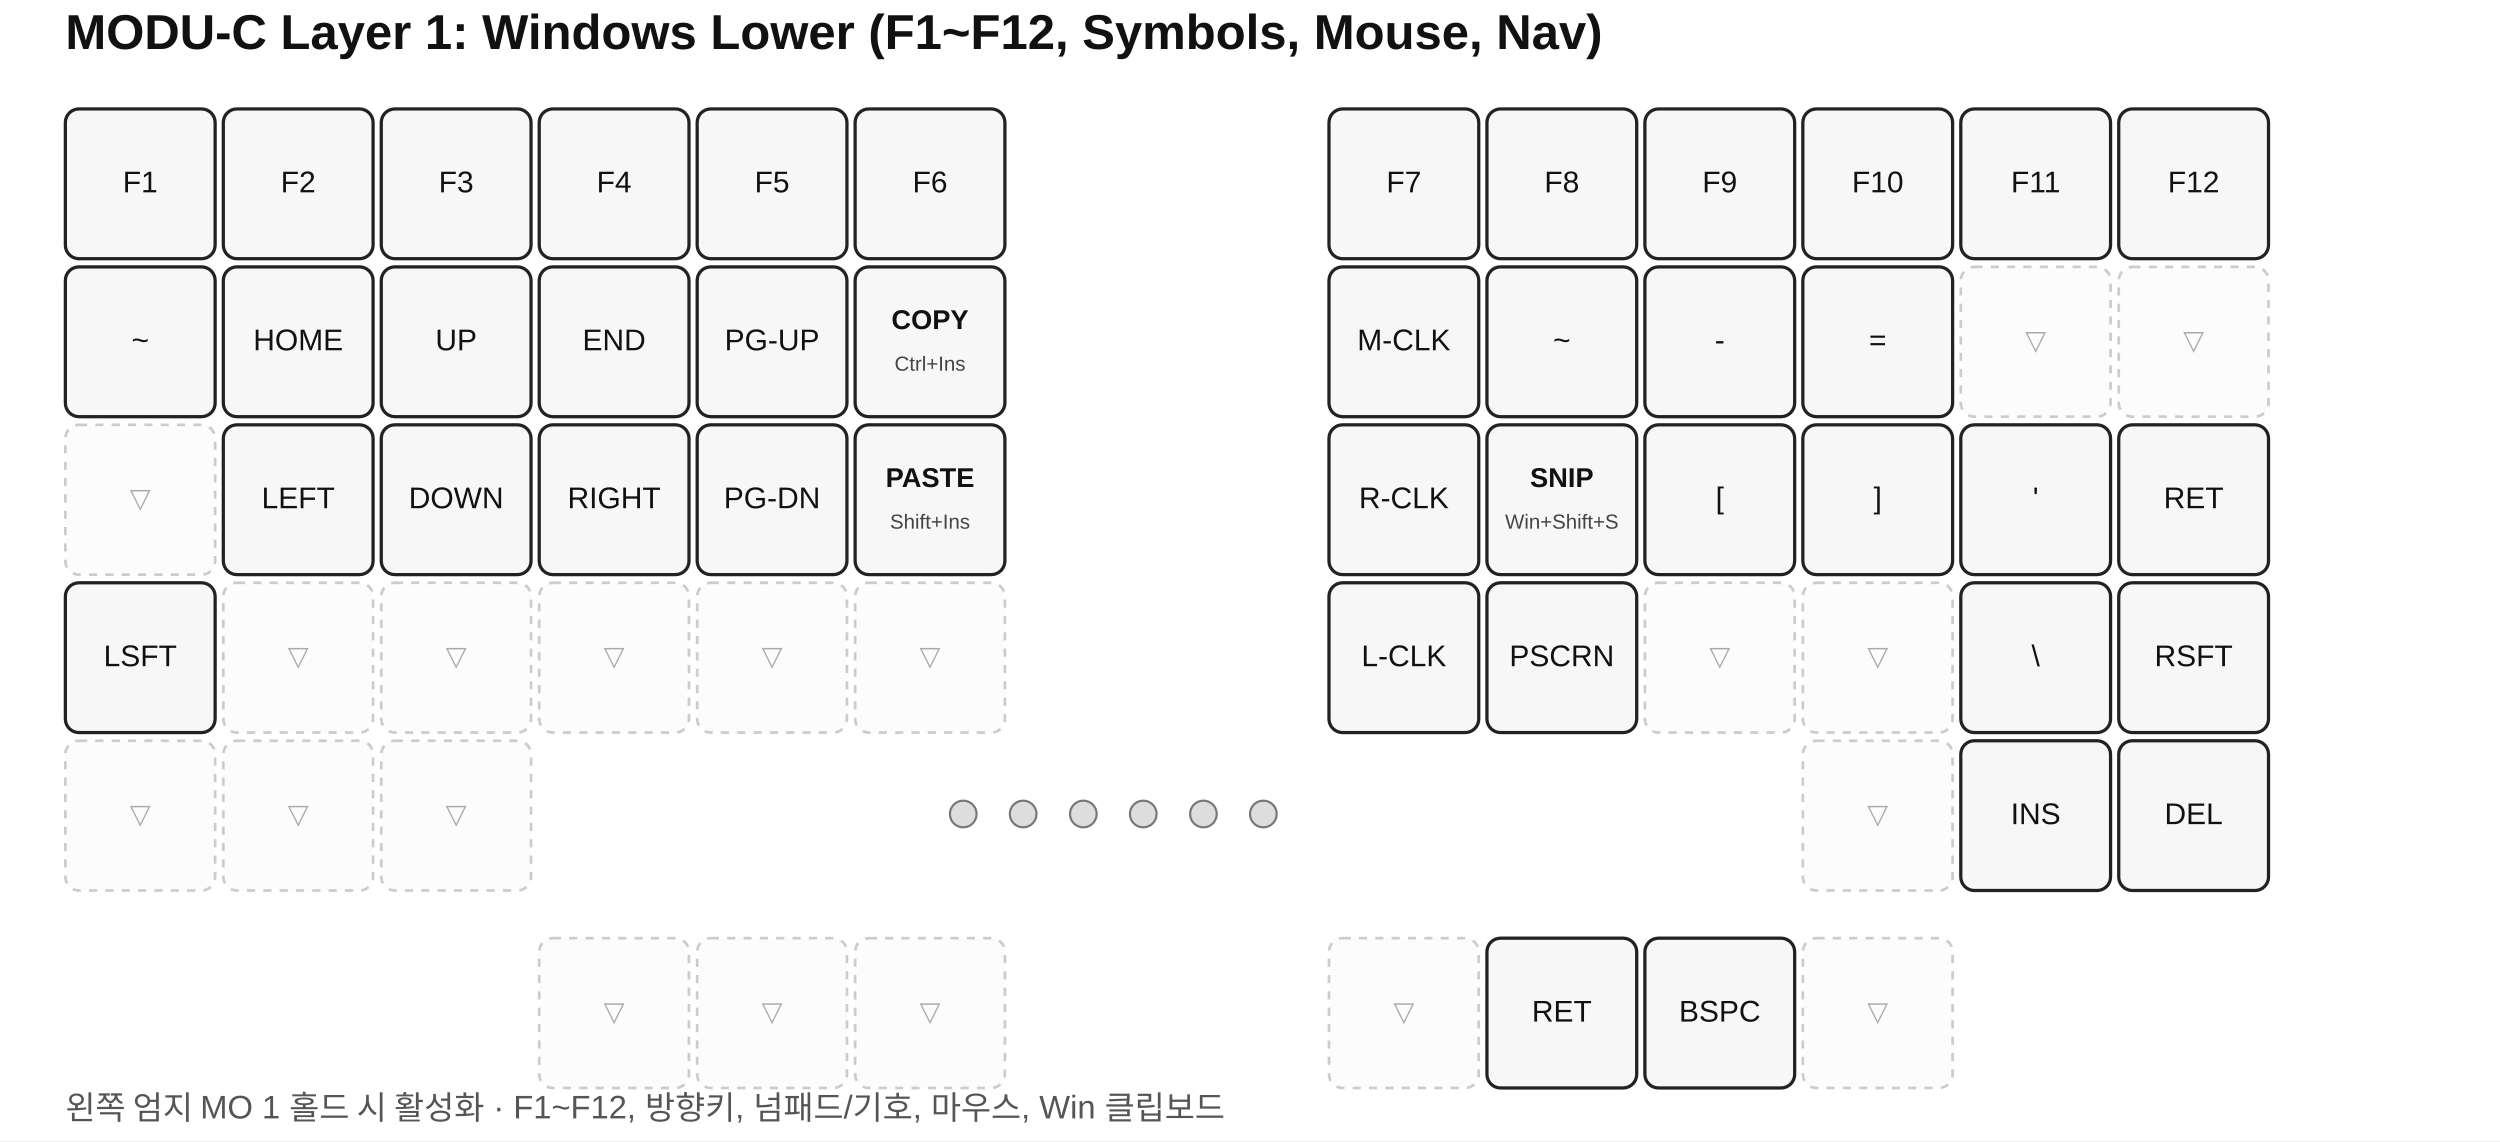
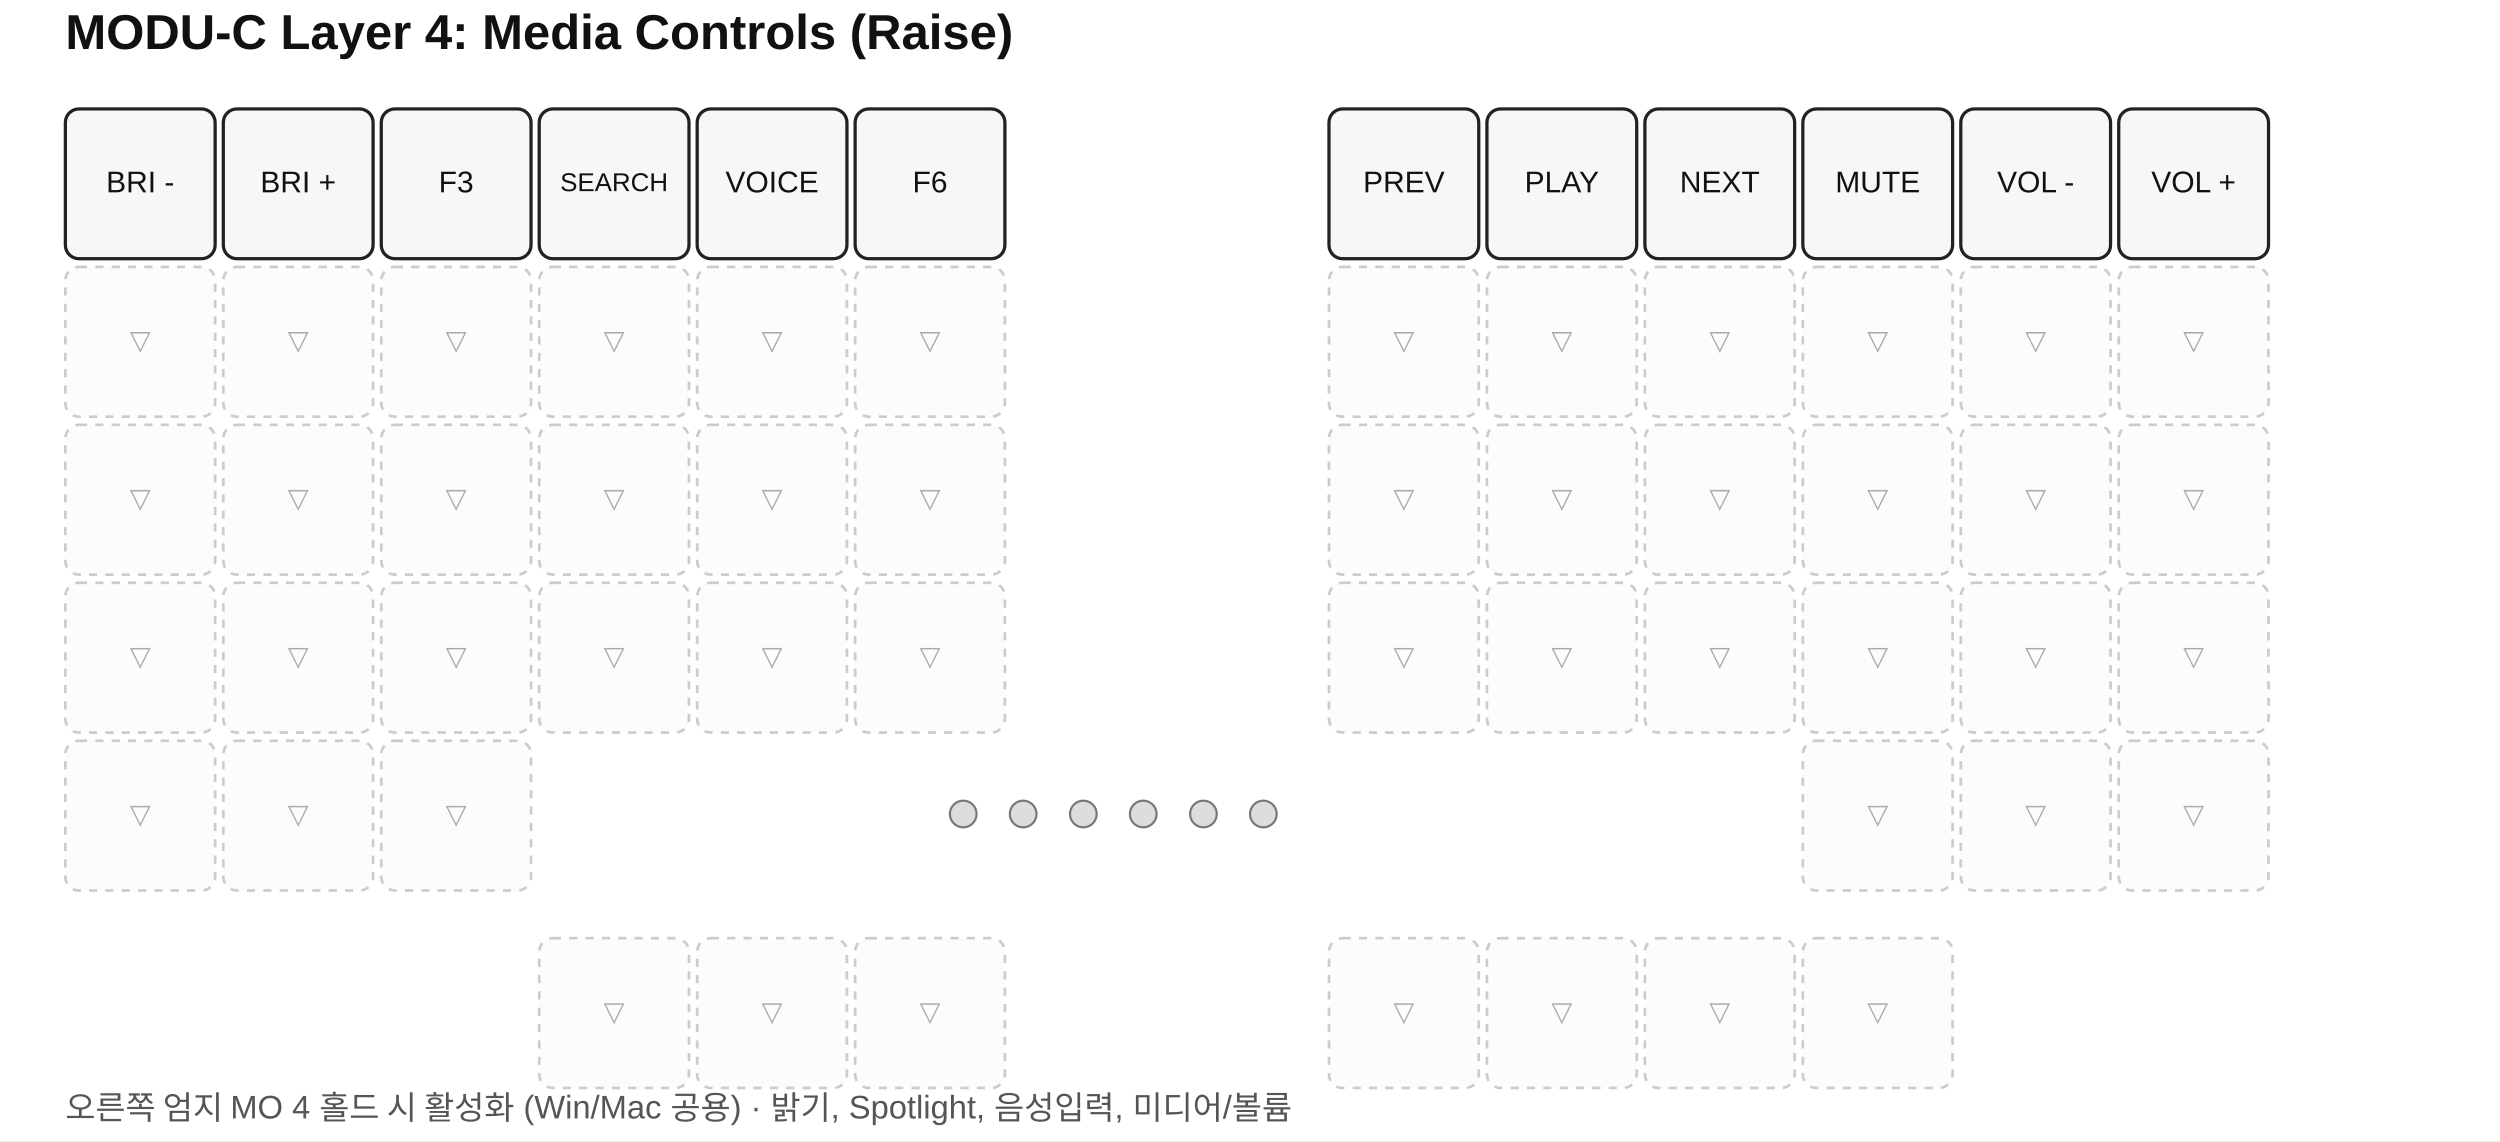
<svg xmlns="http://www.w3.org/2000/svg" width="918" height="419" viewBox="0 0 918 419">
  <rect width="100%" height="100%" fill="white" />
  <style>
text{font-family:Arial,sans-serif;fill:#111}
.key{fill:#f7f7f7;stroke:#222;stroke-width:1.2}
.trans{fill:#fcfcfc;stroke:#ccc;stroke-width:1;stroke-dasharray:3 3}
.mo{fill:#eef3ff;stroke:#3366cc;stroke-width:1.3}
.boot{fill:#ffeeee;stroke:#cc3333;stroke-width:1.3}
.none{fill:#ddd;stroke:#777;stroke-width:0.8}
.title{font-weight:700;font-size:18px}
.note{font-size:12px;fill:#555}
.label{font-size:11px;text-anchor:middle;dominant-baseline:middle}
.label-sm{font-size:9.5px;text-anchor:middle;dominant-baseline:middle}
.label-multi-1{font-size:10px;font-weight:700;text-anchor:middle;dominant-baseline:middle}
.label-multi-2{font-size:7.5px;text-anchor:middle;dominant-baseline:middle;fill:#444}
.label-trans{font-size:10px;text-anchor:middle;dominant-baseline:middle;fill:#aaa}
</style>
-   <text x="24" y="18" class="title">MODU-C Layer 1: Windows Lower (F1~F12, Symbols, Mouse, Nav)</text>
+   <text x="24" y="18" class="title">MODU-C Layer 4: Media Controls (Raise)</text>
  <rect class="key" x="24" y="40" width="55" height="55" rx="5" />
-   <text class="label" x="51.5" y="67.5">F1</text>
+   <text class="label" x="51.5" y="67.5">BRI -</text>
  <rect class="key" x="82" y="40" width="55" height="55" rx="5" />
-   <text class="label" x="109.5" y="67.5">F2</text>
+   <text class="label" x="109.5" y="67.5">BRI +</text>
  <rect class="key" x="140" y="40" width="55" height="55" rx="5" />
  <text class="label" x="167.5" y="67.5">F3</text>
  <rect class="key" x="198" y="40" width="55" height="55" rx="5" />
-   <text class="label" x="225.5" y="67.5">F4</text>
+   <text class="label-sm" x="225.5" y="67.5">SEARCH</text>
  <rect class="key" x="256" y="40" width="55" height="55" rx="5" />
-   <text class="label" x="283.5" y="67.5">F5</text>
+   <text class="label" x="283.5" y="67.5">VOICE</text>
  <rect class="key" x="314" y="40" width="55" height="55" rx="5" />
  <text class="label" x="341.5" y="67.5">F6</text>
  <rect class="key" x="488" y="40" width="55" height="55" rx="5" />
-   <text class="label" x="515.5" y="67.5">F7</text>
+   <text class="label" x="515.5" y="67.5">PREV</text>
  <rect class="key" x="546" y="40" width="55" height="55" rx="5" />
-   <text class="label" x="573.5" y="67.5">F8</text>
+   <text class="label" x="573.5" y="67.5">PLAY</text>
  <rect class="key" x="604" y="40" width="55" height="55" rx="5" />
-   <text class="label" x="631.5" y="67.5">F9</text>
+   <text class="label" x="631.5" y="67.5">NEXT</text>
  <rect class="key" x="662" y="40" width="55" height="55" rx="5" />
-   <text class="label" x="689.5" y="67.5">F10</text>
+   <text class="label" x="689.5" y="67.5">MUTE</text>
  <rect class="key" x="720" y="40" width="55" height="55" rx="5" />
-   <text class="label" x="747.5" y="67.5">F11</text>
+   <text class="label" x="747.5" y="67.5">VOL -</text>
  <rect class="key" x="778" y="40" width="55" height="55" rx="5" />
-   <text class="label" x="805.5" y="67.5">F12</text>
-   <rect class="key" x="24" y="98" width="55" height="55" rx="5" />
-   <text class="label" x="51.5" y="125.5">~</text>
-   <rect class="key" x="82" y="98" width="55" height="55" rx="5" />
-   <text class="label" x="109.5" y="125.5">HOME</text>
-   <rect class="key" x="140" y="98" width="55" height="55" rx="5" />
-   <text class="label" x="167.5" y="125.5">UP</text>
-   <rect class="key" x="198" y="98" width="55" height="55" rx="5" />
-   <text class="label" x="225.5" y="125.5">END</text>
-   <rect class="key" x="256" y="98" width="55" height="55" rx="5" />
-   <text class="label" x="283.5" y="125.5">PG-UP</text>
-   <rect class="key" x="314" y="98" width="55" height="55" rx="5" />
-   <text class="label-multi-1" x="341.5" y="118">COPY</text>
-   <text class="label-multi-2" x="341.5" y="134">Ctrl+Ins</text>
-   <rect class="key" x="488" y="98" width="55" height="55" rx="5" />
-   <text class="label" x="515.5" y="125.5">M-CLK</text>
-   <rect class="key" x="546" y="98" width="55" height="55" rx="5" />
-   <text class="label" x="573.5" y="125.5">~</text>
-   <rect class="key" x="604" y="98" width="55" height="55" rx="5" />
-   <text class="label" x="631.5" y="125.5">-</text>
-   <rect class="key" x="662" y="98" width="55" height="55" rx="5" />
-   <text class="label" x="689.5" y="125.5">=</text>
+   <text class="label" x="805.5" y="67.5">VOL +</text>
+   <rect class="trans" x="24" y="98" width="55" height="55" rx="5" />
+   <text class="label-trans" x="51.5" y="125.5">▽</text>
+   <rect class="trans" x="82" y="98" width="55" height="55" rx="5" />
+   <text class="label-trans" x="109.5" y="125.5">▽</text>
+   <rect class="trans" x="140" y="98" width="55" height="55" rx="5" />
+   <text class="label-trans" x="167.5" y="125.5">▽</text>
+   <rect class="trans" x="198" y="98" width="55" height="55" rx="5" />
+   <text class="label-trans" x="225.5" y="125.5">▽</text>
+   <rect class="trans" x="256" y="98" width="55" height="55" rx="5" />
+   <text class="label-trans" x="283.5" y="125.5">▽</text>
+   <rect class="trans" x="314" y="98" width="55" height="55" rx="5" />
+   <text class="label-trans" x="341.5" y="125.5">▽</text>
+   <rect class="trans" x="488" y="98" width="55" height="55" rx="5" />
+   <text class="label-trans" x="515.5" y="125.5">▽</text>
+   <rect class="trans" x="546" y="98" width="55" height="55" rx="5" />
+   <text class="label-trans" x="573.5" y="125.5">▽</text>
+   <rect class="trans" x="604" y="98" width="55" height="55" rx="5" />
+   <text class="label-trans" x="631.5" y="125.5">▽</text>
+   <rect class="trans" x="662" y="98" width="55" height="55" rx="5" />
+   <text class="label-trans" x="689.5" y="125.5">▽</text>
  <rect class="trans" x="720" y="98" width="55" height="55" rx="5" />
  <text class="label-trans" x="747.5" y="125.5">▽</text>
  <rect class="trans" x="778" y="98" width="55" height="55" rx="5" />
  <text class="label-trans" x="805.5" y="125.5">▽</text>
  <rect class="trans" x="24" y="156" width="55" height="55" rx="5" />
  <text class="label-trans" x="51.5" y="183.5">▽</text>
-   <rect class="key" x="82" y="156" width="55" height="55" rx="5" />
-   <text class="label" x="109.5" y="183.5">LEFT</text>
-   <rect class="key" x="140" y="156" width="55" height="55" rx="5" />
-   <text class="label" x="167.5" y="183.5">DOWN</text>
-   <rect class="key" x="198" y="156" width="55" height="55" rx="5" />
-   <text class="label" x="225.5" y="183.5">RIGHT</text>
-   <rect class="key" x="256" y="156" width="55" height="55" rx="5" />
-   <text class="label" x="283.5" y="183.5">PG-DN</text>
-   <rect class="key" x="314" y="156" width="55" height="55" rx="5" />
-   <text class="label-multi-1" x="341.5" y="176">PASTE</text>
-   <text class="label-multi-2" x="341.5" y="192">Shift+Ins</text>
-   <rect class="key" x="488" y="156" width="55" height="55" rx="5" />
-   <text class="label" x="515.5" y="183.5">R-CLK</text>
-   <rect class="key" x="546" y="156" width="55" height="55" rx="5" />
-   <text class="label-multi-1" x="573.5" y="176">SNIP</text>
-   <text class="label-multi-2" x="573.5" y="192">Win+Shift+S</text>
-   <rect class="key" x="604" y="156" width="55" height="55" rx="5" />
-   <text class="label" x="631.5" y="183.5">[</text>
-   <rect class="key" x="662" y="156" width="55" height="55" rx="5" />
-   <text class="label" x="689.5" y="183.5">]</text>
-   <rect class="key" x="720" y="156" width="55" height="55" rx="5" />
-   <text class="label" x="747.5" y="183.5">'</text>
-   <rect class="key" x="778" y="156" width="55" height="55" rx="5" />
-   <text class="label" x="805.5" y="183.5">RET</text>
-   <rect class="key" x="24" y="214" width="55" height="55" rx="5" />
-   <text class="label" x="51.5" y="241.5">LSFT</text>
+   <rect class="trans" x="82" y="156" width="55" height="55" rx="5" />
+   <text class="label-trans" x="109.5" y="183.5">▽</text>
+   <rect class="trans" x="140" y="156" width="55" height="55" rx="5" />
+   <text class="label-trans" x="167.5" y="183.5">▽</text>
+   <rect class="trans" x="198" y="156" width="55" height="55" rx="5" />
+   <text class="label-trans" x="225.5" y="183.5">▽</text>
+   <rect class="trans" x="256" y="156" width="55" height="55" rx="5" />
+   <text class="label-trans" x="283.5" y="183.5">▽</text>
+   <rect class="trans" x="314" y="156" width="55" height="55" rx="5" />
+   <text class="label-trans" x="341.5" y="183.5">▽</text>
+   <rect class="trans" x="488" y="156" width="55" height="55" rx="5" />
+   <text class="label-trans" x="515.5" y="183.5">▽</text>
+   <rect class="trans" x="546" y="156" width="55" height="55" rx="5" />
+   <text class="label-trans" x="573.5" y="183.5">▽</text>
+   <rect class="trans" x="604" y="156" width="55" height="55" rx="5" />
+   <text class="label-trans" x="631.5" y="183.5">▽</text>
+   <rect class="trans" x="662" y="156" width="55" height="55" rx="5" />
+   <text class="label-trans" x="689.5" y="183.5">▽</text>
+   <rect class="trans" x="720" y="156" width="55" height="55" rx="5" />
+   <text class="label-trans" x="747.5" y="183.5">▽</text>
+   <rect class="trans" x="778" y="156" width="55" height="55" rx="5" />
+   <text class="label-trans" x="805.5" y="183.5">▽</text>
+   <rect class="trans" x="24" y="214" width="55" height="55" rx="5" />
+   <text class="label-trans" x="51.5" y="241.5">▽</text>
  <rect class="trans" x="82" y="214" width="55" height="55" rx="5" />
  <text class="label-trans" x="109.5" y="241.5">▽</text>
  <rect class="trans" x="140" y="214" width="55" height="55" rx="5" />
  <text class="label-trans" x="167.5" y="241.5">▽</text>
  <rect class="trans" x="198" y="214" width="55" height="55" rx="5" />
  <text class="label-trans" x="225.5" y="241.5">▽</text>
  <rect class="trans" x="256" y="214" width="55" height="55" rx="5" />
  <text class="label-trans" x="283.5" y="241.5">▽</text>
  <rect class="trans" x="314" y="214" width="55" height="55" rx="5" />
  <text class="label-trans" x="341.5" y="241.5">▽</text>
-   <rect class="key" x="488" y="214" width="55" height="55" rx="5" />
-   <text class="label" x="515.5" y="241.5">L-CLK</text>
-   <rect class="key" x="546" y="214" width="55" height="55" rx="5" />
-   <text class="label" x="573.5" y="241.5">PSCRN</text>
+   <rect class="trans" x="488" y="214" width="55" height="55" rx="5" />
+   <text class="label-trans" x="515.5" y="241.5">▽</text>
+   <rect class="trans" x="546" y="214" width="55" height="55" rx="5" />
+   <text class="label-trans" x="573.5" y="241.5">▽</text>
  <rect class="trans" x="604" y="214" width="55" height="55" rx="5" />
  <text class="label-trans" x="631.5" y="241.5">▽</text>
  <rect class="trans" x="662" y="214" width="55" height="55" rx="5" />
  <text class="label-trans" x="689.5" y="241.5">▽</text>
-   <rect class="key" x="720" y="214" width="55" height="55" rx="5" />
-   <text class="label" x="747.5" y="241.5">\</text>
-   <rect class="key" x="778" y="214" width="55" height="55" rx="5" />
-   <text class="label" x="805.5" y="241.5">RSFT</text>
+   <rect class="trans" x="720" y="214" width="55" height="55" rx="5" />
+   <text class="label-trans" x="747.5" y="241.5">▽</text>
+   <rect class="trans" x="778" y="214" width="55" height="55" rx="5" />
+   <text class="label-trans" x="805.5" y="241.5">▽</text>
  <rect class="trans" x="24" y="272" width="55" height="55" rx="5" />
  <text class="label-trans" x="51.5" y="299.5">▽</text>
  <rect class="trans" x="82" y="272" width="55" height="55" rx="5" />
  <text class="label-trans" x="109.5" y="299.5">▽</text>
  <rect class="trans" x="140" y="272" width="55" height="55" rx="5" />
  <text class="label-trans" x="167.5" y="299.5">▽</text>
  <rect class="none" x="348.8" y="294" width="9.8" height="9.8" rx="5" />
  <rect class="none" x="370.8" y="294" width="9.8" height="9.8" rx="5" />
  <rect class="none" x="392.9" y="294" width="9.8" height="9.8" rx="5" />
  <rect class="none" x="414.9" y="294" width="9.8" height="9.8" rx="5" />
  <rect class="none" x="437" y="294" width="9.8" height="9.8" rx="5" />
  <rect class="none" x="459" y="294" width="9.8" height="9.8" rx="5" />
  <rect class="trans" x="662" y="272" width="55" height="55" rx="5" />
  <text class="label-trans" x="689.5" y="299.5">▽</text>
-   <rect class="key" x="720" y="272" width="55" height="55" rx="5" />
-   <text class="label" x="747.5" y="299.5">INS</text>
-   <rect class="key" x="778" y="272" width="55" height="55" rx="5" />
-   <text class="label" x="805.5" y="299.5">DEL</text>
+   <rect class="trans" x="720" y="272" width="55" height="55" rx="5" />
+   <text class="label-trans" x="747.5" y="299.5">▽</text>
+   <rect class="trans" x="778" y="272" width="55" height="55" rx="5" />
+   <text class="label-trans" x="805.5" y="299.5">▽</text>
  <rect class="trans" x="198" y="344.5" width="55" height="55" rx="5" />
  <text class="label-trans" x="225.5" y="372">▽</text>
  <rect class="trans" x="256" y="344.5" width="55" height="55" rx="5" />
  <text class="label-trans" x="283.5" y="372">▽</text>
  <rect class="trans" x="314" y="344.5" width="55" height="55" rx="5" />
  <text class="label-trans" x="341.5" y="372">▽</text>
  <rect class="trans" x="488" y="344.5" width="55" height="55" rx="5" />
  <text class="label-trans" x="515.5" y="372">▽</text>
-   <rect class="key" x="546" y="344.5" width="55" height="55" rx="5" />
-   <text class="label" x="573.5" y="372">RET</text>
-   <rect class="key" x="604" y="344.5" width="55" height="55" rx="5" />
-   <text class="label" x="631.5" y="372">BSPC</text>
+   <rect class="trans" x="546" y="344.5" width="55" height="55" rx="5" />
+   <text class="label-trans" x="573.5" y="372">▽</text>
+   <rect class="trans" x="604" y="344.5" width="55" height="55" rx="5" />
+   <text class="label-trans" x="631.5" y="372">▽</text>
  <rect class="trans" x="662" y="344.5" width="55" height="55" rx="5" />
  <text class="label-trans" x="689.5" y="372">▽</text>
-   <text x="24" y="411" class="note">왼쪽 엄지 MO 1 홀드 시 활성화 · F1~F12, 방향키, 넘패드/기호, 마우스, Win 클립보드</text>
+   <text x="24" y="411" class="note">오른쪽 엄지 MO 4 홀드 시 활성화 (Win/Mac 공용) · 밝기, Spotlight, 음성입력, 미디어/볼륨</text>
</svg>
